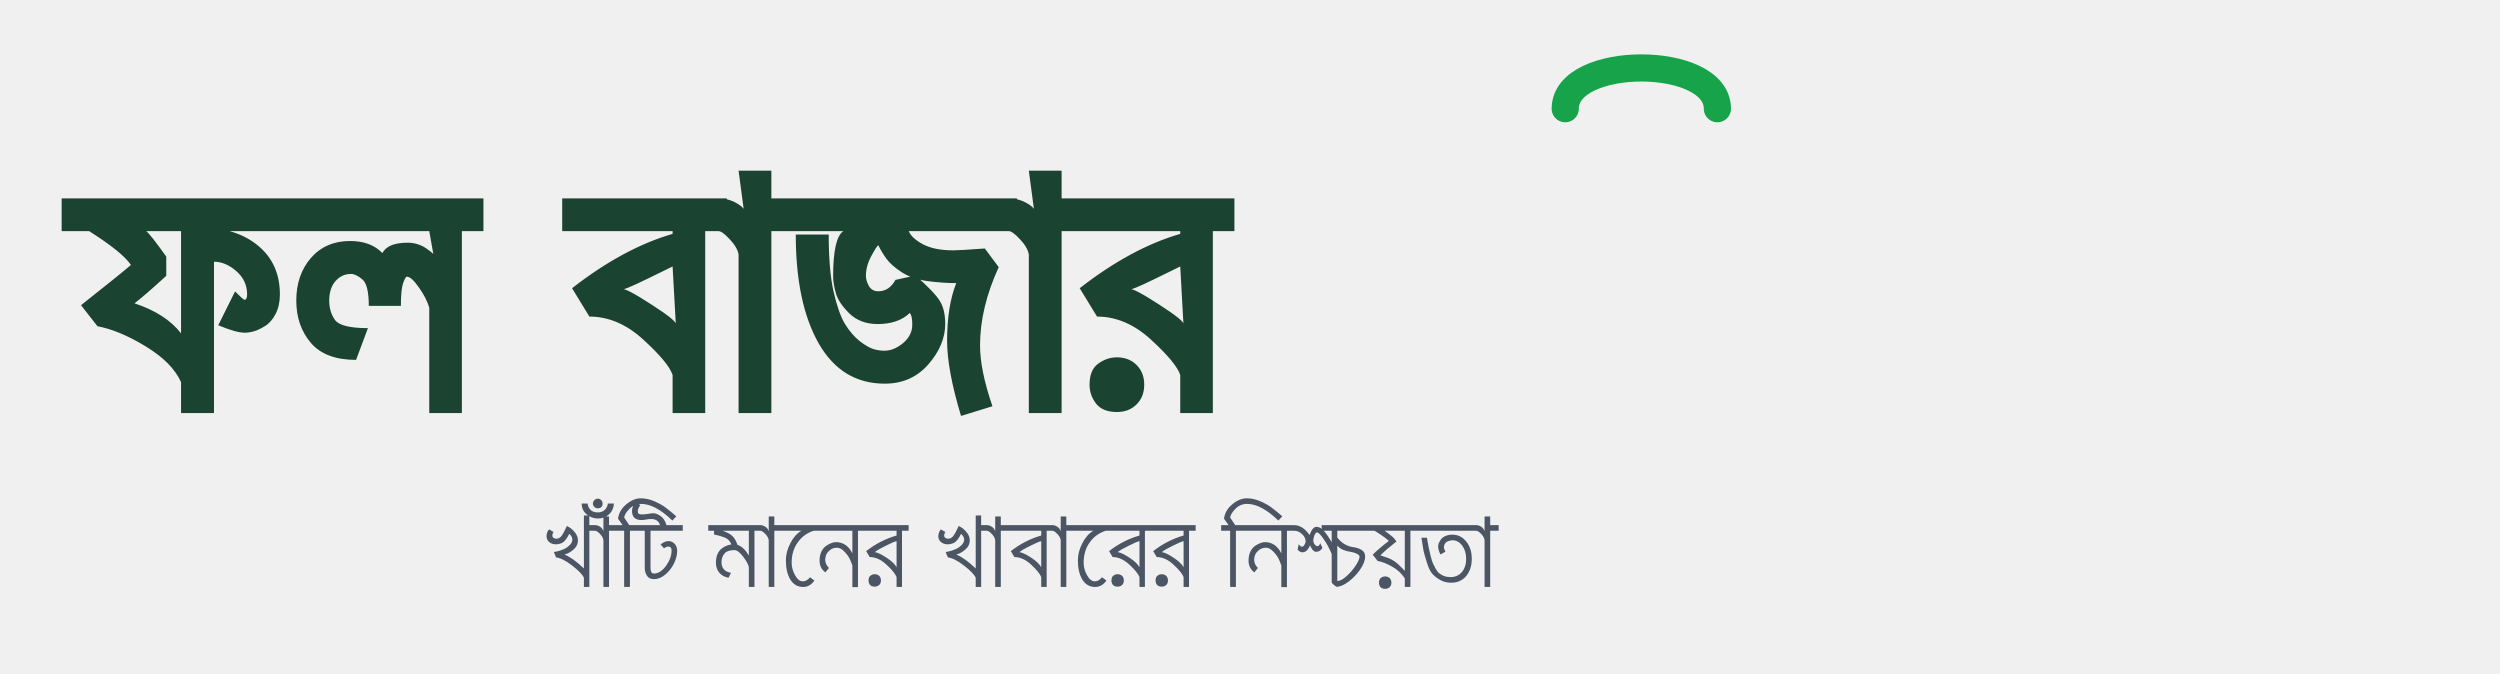
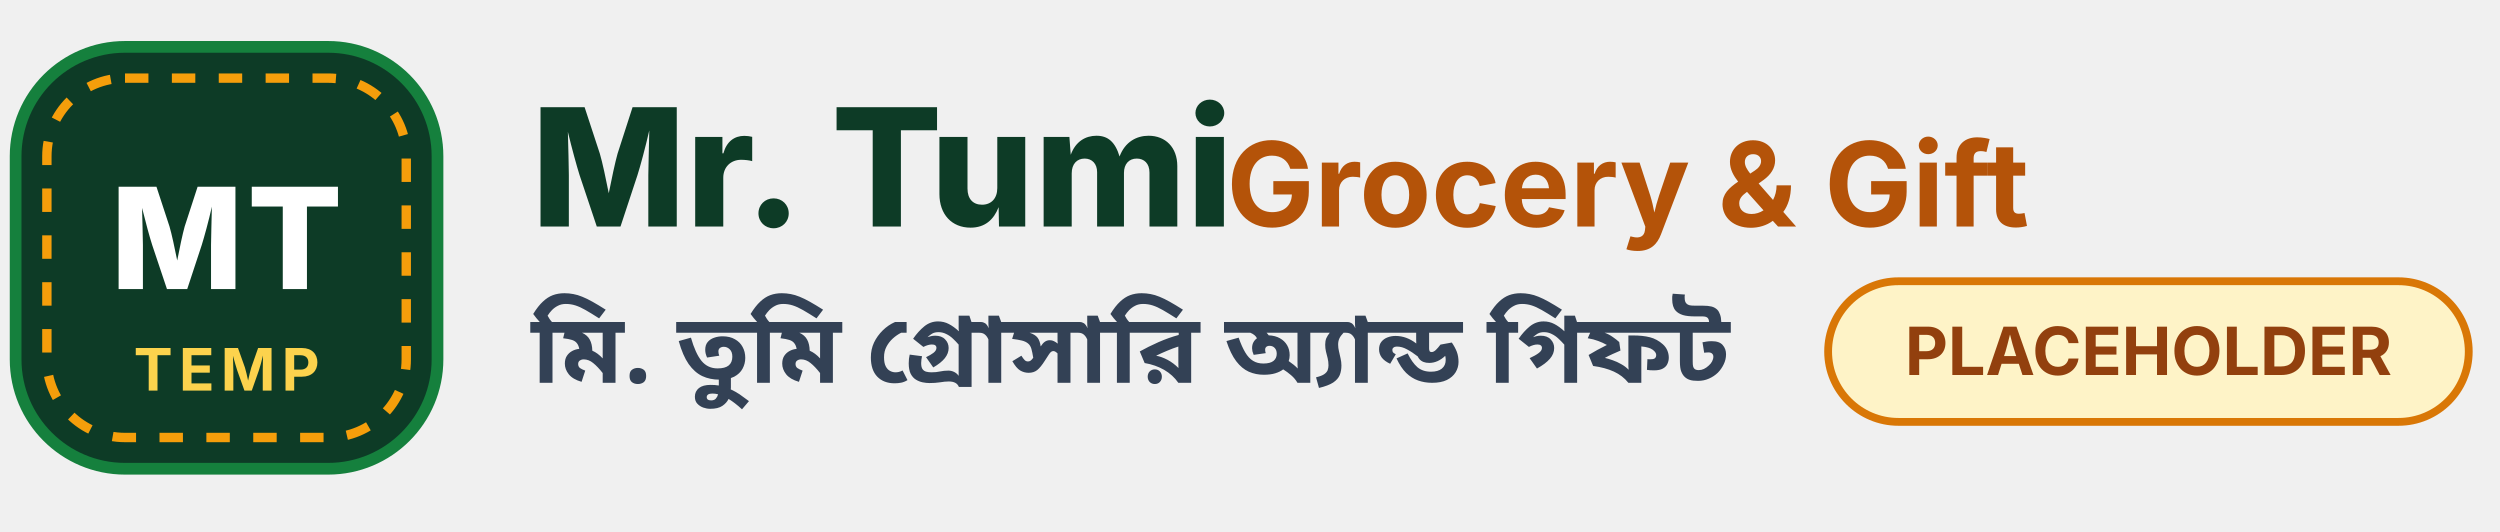
- <svg xmlns="http://www.w3.org/2000/svg" viewBox="0 0 230 62" fill="none">
-   <g transform="translate(6, 4)">
-     <text x="0" y="34" font-family="'Hind Siliguri', sans-serif" font-size="33" font-weight="800" fill="#1b4332" letter-spacing="0.5">ফল বাজার</text>
-     <path d="M138 6 C138 1, 152 1, 152 6" stroke="#16a34a" stroke-width="2.5" stroke-linecap="round" fill="none" />
-     <text x="44" y="50" font-family="'Hind Siliguri', sans-serif" font-size="10.2" font-weight="600" fill="#4b5563">খাঁটি মানের খাবারের নিশ্চয়তা</text>
-   </g>
+ <svg xmlns="http://www.w3.org/2000/svg" viewBox="0 0 320 68" fill="none" role="img" aria-label="Mr. Tumi Grocery &amp; Gift (Temporary Logo Placeholder)">
+   <rect x="2" y="6" width="54" height="54" rx="14" fill="#0d3b26" stroke="#15803d" stroke-width="1.5" />
+   <rect x="6" y="10" width="46" height="46" rx="10" fill="none" stroke="#f59e0b" stroke-width="1.2" stroke-dasharray="3 3" />
+   <text x="29" y="37" text-anchor="middle" font-family="'Inter', system-ui, sans-serif" font-weight="800" font-size="18" fill="#ffffff" letter-spacing="0.5">MT</text>
+   <text x="29" y="50" text-anchor="middle" font-family="'Inter', system-ui, sans-serif" font-weight="700" font-size="7.5" fill="#fcd34d" letter-spacing="0.8">TEMP</text>
+   <text x="68" y="29" font-family="'Hind Siliguri', 'Inter', system-ui, sans-serif" font-weight="800" font-size="21" fill="#0d3b26">Mr. Tumi</text>
+   <text x="157" y="29" font-family="'Inter', system-ui, sans-serif" font-weight="700" font-size="15" fill="#b45309">Grocery &amp; Gift</text>
+   <text x="68" y="49" font-family="'Hind Siliguri', 'Noto Sans Bengali', sans-serif" font-weight="600" font-size="12.5" fill="#334155">মি. তুমি গ্রোসারি অ্যান্ড গিফট</text>
+   <rect x="234" y="36" width="82" height="18" rx="9" fill="#fef3c7" stroke="#d97706" stroke-width="1" />
+   <text x="275" y="48" text-anchor="middle" font-family="'Inter', system-ui, sans-serif" font-weight="700" font-size="8.5" fill="#92400e">PLACEHOLDER</text>
</svg>
